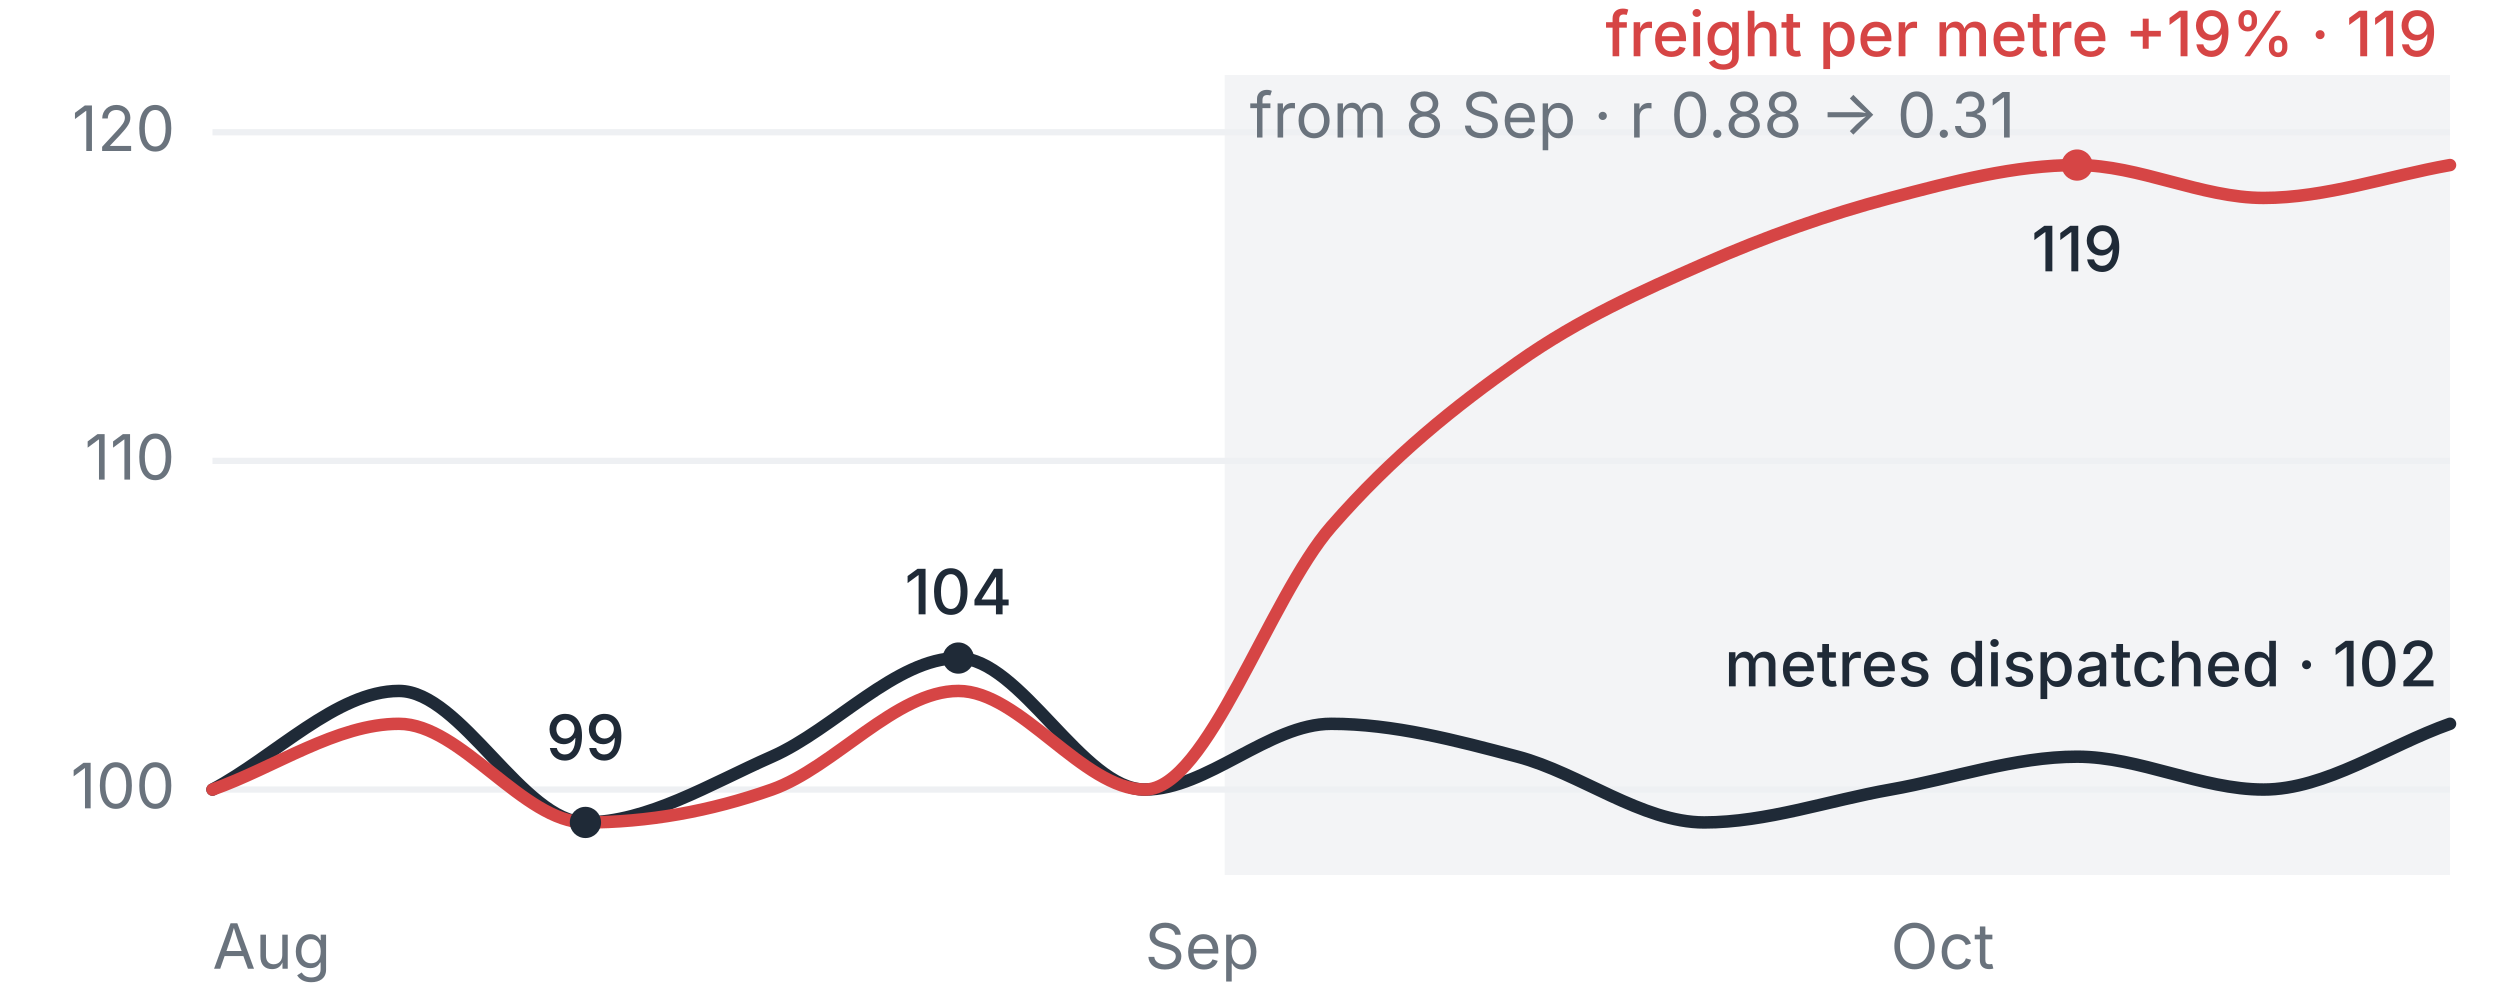
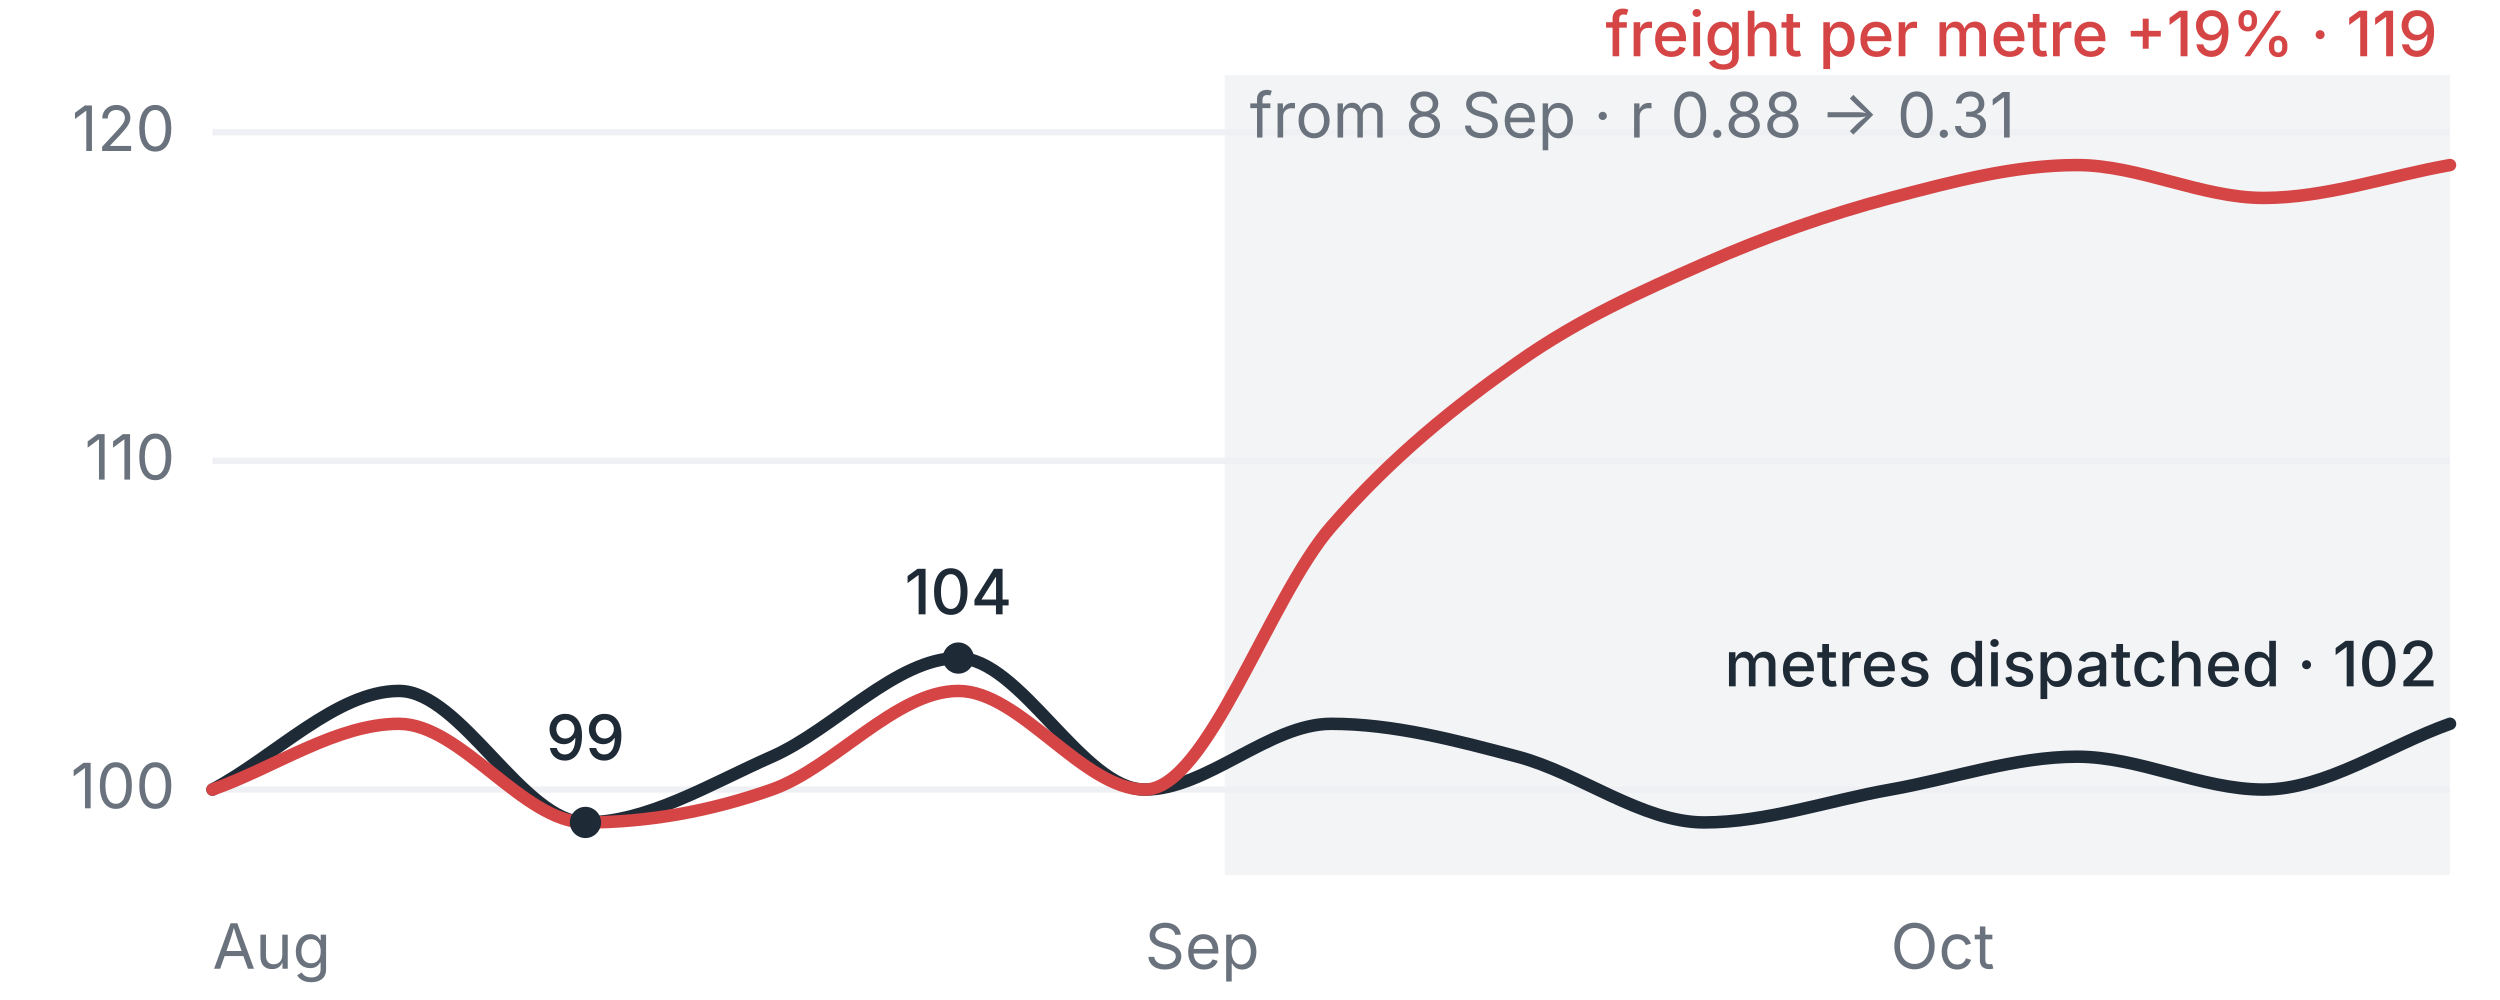
<svg xmlns="http://www.w3.org/2000/svg" width="400" height="160" viewBox="0 0 400 160" role="img" aria-label="Freight per metre rose 19% from 8 Sep 2026 while metres dispatched stayed level; correlation fell from 0.88 to 0.31." font-family="Inter, sans-serif" data-chart="demo:p6:freight">
  <rect x="195.95" y="12" width="196.05" height="128" fill="#F3F4F6" />
  <line x1="34" x2="392" y1="126.33" y2="126.33" stroke="#EEF0F3" />
  <text x="28" y="129.33" font-size="10" fill="#6A737D" text-anchor="end" font-weight="400">100</text>
  <line x1="34" x2="392" y1="73.74" y2="73.74" stroke="#EEF0F3" />
  <text x="28" y="76.74" font-size="10" fill="#6A737D" text-anchor="end" font-weight="400">110</text>
  <line x1="34" x2="392" y1="21.16" y2="21.16" stroke="#EEF0F3" />
  <text x="28" y="24.16" font-size="10" fill="#6A737D" text-anchor="end" font-weight="400">120</text>
  <text x="34" y="155" font-size="10" fill="#6A737D" text-anchor="start" font-weight="400">Aug</text>
  <text x="183.17" y="155" font-size="10" fill="#6A737D" text-anchor="start" font-weight="400">Sep</text>
  <text x="302.5" y="155" font-size="10" fill="#6A737D" text-anchor="start" font-weight="400">Oct</text>
  <path d="M 34,126.33 C 43.94,121.07 53.89,110.55 63.83,110.55 C 73.78,110.55 83.72,131.59 93.67,131.59 C 103.61,131.59 113.56,125.45 123.5,121.07 C 133.44,116.69 143.39,105.29 153.33,105.29 C 163.28,105.29 173.22,126.33 183.17,126.33 C 193.11,126.33 203.06,115.81 213,115.81 C 222.94,115.81 232.89,118.44 242.83,121.07 C 252.78,123.7 262.72,131.59 272.67,131.59 C 282.61,131.59 292.56,128.08 302.5,126.33 C 312.44,124.57 322.39,121.07 332.33,121.07 C 342.28,121.07 352.22,126.33 362.17,126.33 C 372.11,126.33 382.06,119.32 392,115.81" fill="none" stroke="#1F2A37" stroke-width="2" stroke-linejoin="round" stroke-linecap="round" />
  <path d="M 34,126.33 C 43.94,122.82 53.89,115.81 63.83,115.81 C 73.78,115.81 83.72,131.59 93.67,131.59 C 103.61,131.59 113.56,129.83 123.5,126.33 C 133.44,122.82 143.39,110.55 153.33,110.55 C 163.28,110.55 173.22,126.33 183.17,126.33 C 193.11,126.33 203.06,95.65 213,84.26 C 222.94,72.86 232.89,64.98 242.83,57.97 C 252.78,50.95 262.72,46.57 272.67,42.19 C 282.61,37.81 292.56,34.3 302.5,31.67 C 312.44,29.04 322.39,26.41 332.33,26.41 C 342.28,26.41 352.22,31.67 362.17,31.67 C 372.11,31.67 382.06,28.17 392,26.41" fill="none" stroke="#D64545" stroke-width="2" stroke-linejoin="round" stroke-linecap="round" />
  <circle cx="153.33" cy="105.29" r="2.5" fill="#1F2A37" />
  <circle cx="93.67" cy="131.59" r="2.5" fill="#1F2A37" />
-   <circle cx="332.33" cy="26.41" r="2.5" fill="#D64545" />
  <text x="199.95" y="22" font-size="10" fill="#6A737D" text-anchor="start" font-weight="400">from 8 Sep · r 0.88 → 0.31</text>
  <text x="390" y="109.81" font-size="10" fill="#1F2A37" text-anchor="end" font-weight="500">metres dispatched · 102</text>
  <text x="390" y="9" font-size="10" fill="#D64545" text-anchor="end" font-weight="500">freight per metre +19% · 119</text>
  <text x="153.33" y="98.29" font-size="10" fill="#1F2A37" text-anchor="middle" font-weight="500">104</text>
  <text x="93.67" y="121.59" font-size="10" fill="#1F2A37" text-anchor="middle" font-weight="500">99</text>
-   <text x="332.33" y="43.41" font-size="10" fill="#1F2A37" text-anchor="middle" font-weight="500">119</text>
  <circle cx="34" cy="126.33" r="7" fill="transparent" />
  <circle cx="63.83" cy="110.55" r="7" fill="transparent" />
  <circle cx="93.67" cy="131.59" r="7" fill="transparent" />
  <circle cx="123.5" cy="121.07" r="7" fill="transparent" />
  <circle cx="153.33" cy="105.29" r="7" fill="transparent" />
  <circle cx="183.17" cy="126.33" r="7" fill="transparent" />
  <circle cx="213" cy="115.81" r="7" fill="transparent" />
  <circle cx="242.83" cy="121.07" r="7" fill="transparent" />
  <circle cx="272.67" cy="131.59" r="7" fill="transparent" />
  <circle cx="302.5" cy="126.33" r="7" fill="transparent" />
  <circle cx="332.33" cy="121.07" r="7" fill="transparent" />
  <circle cx="362.17" cy="126.33" r="7" fill="transparent" />
  <circle cx="392" cy="115.81" r="7" fill="transparent" />
  <circle cx="34" cy="126.33" r="7" fill="transparent" />
  <circle cx="63.83" cy="115.81" r="7" fill="transparent" />
  <circle cx="93.67" cy="131.59" r="7" fill="transparent" />
  <circle cx="123.5" cy="126.33" r="7" fill="transparent" />
  <circle cx="153.33" cy="110.55" r="7" fill="transparent" />
  <circle cx="183.17" cy="126.33" r="7" fill="transparent" />
  <circle cx="213" cy="84.26" r="7" fill="transparent" />
  <circle cx="242.83" cy="57.97" r="7" fill="transparent" />
  <circle cx="272.67" cy="42.19" r="7" fill="transparent" />
  <circle cx="302.5" cy="31.67" r="7" fill="transparent" />
  <circle cx="332.33" cy="26.41" r="7" fill="transparent" />
  <circle cx="362.17" cy="31.67" r="7" fill="transparent" />
  <circle cx="392" cy="26.41" r="7" fill="transparent" />
</svg>
